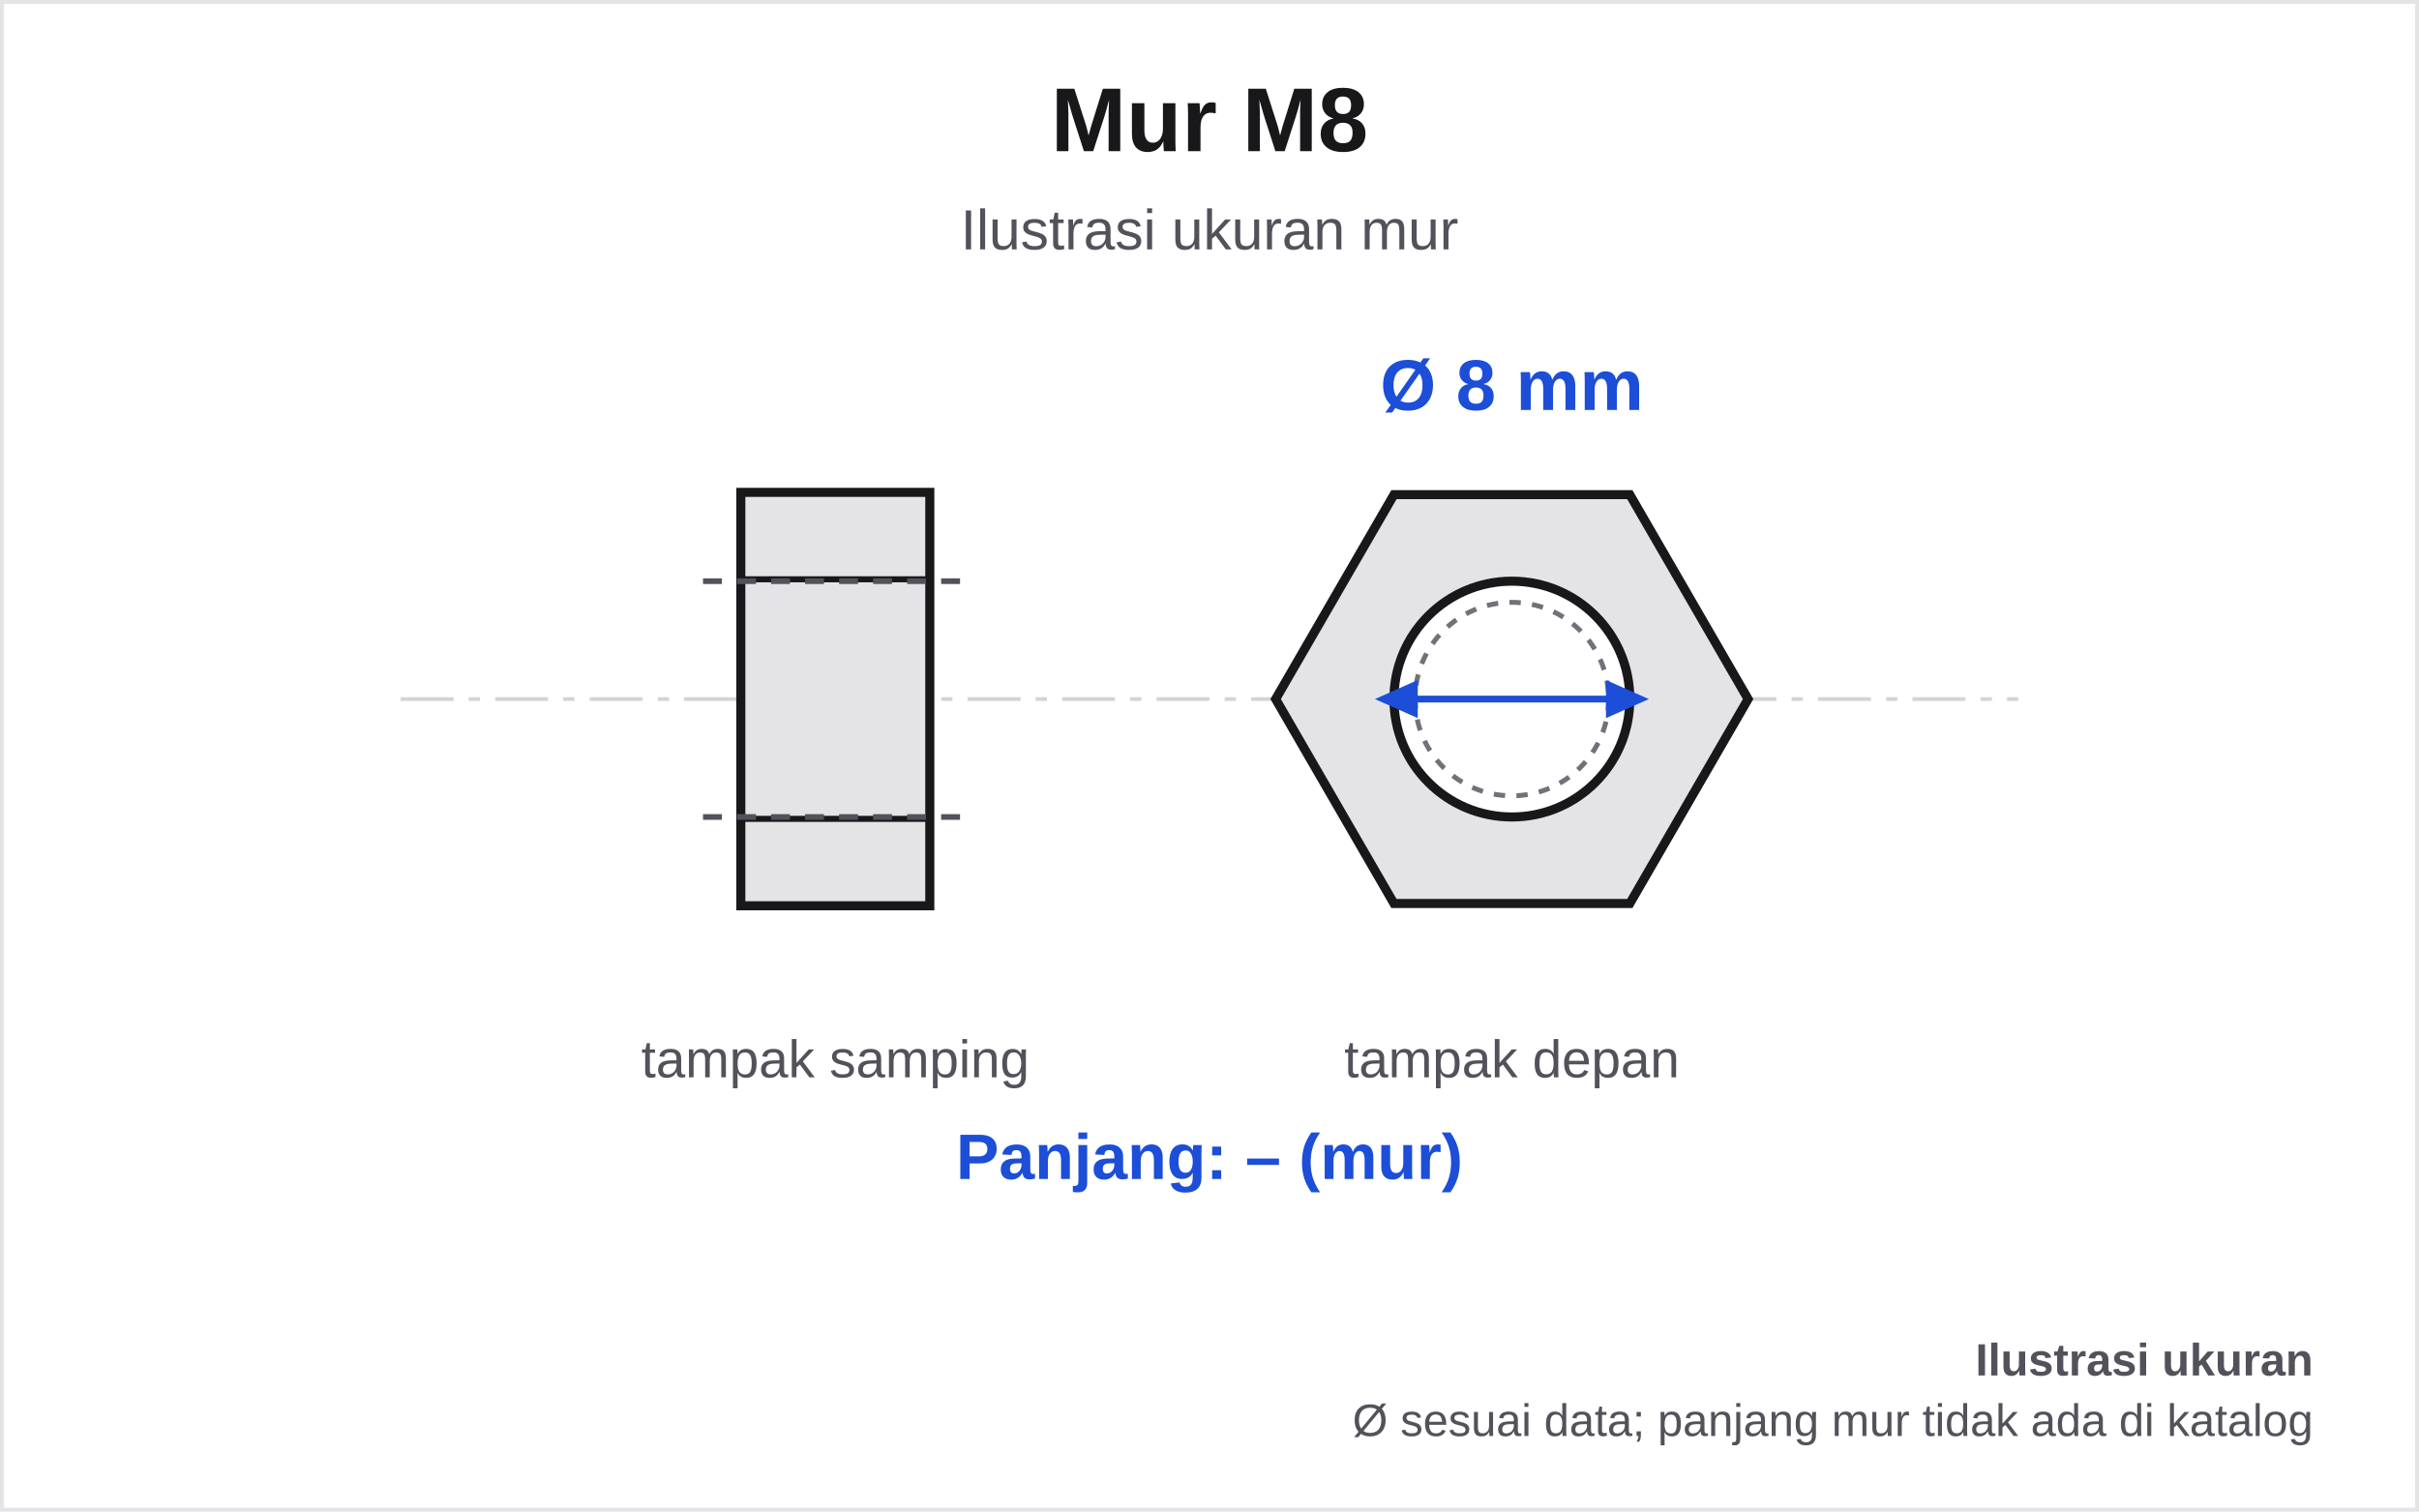
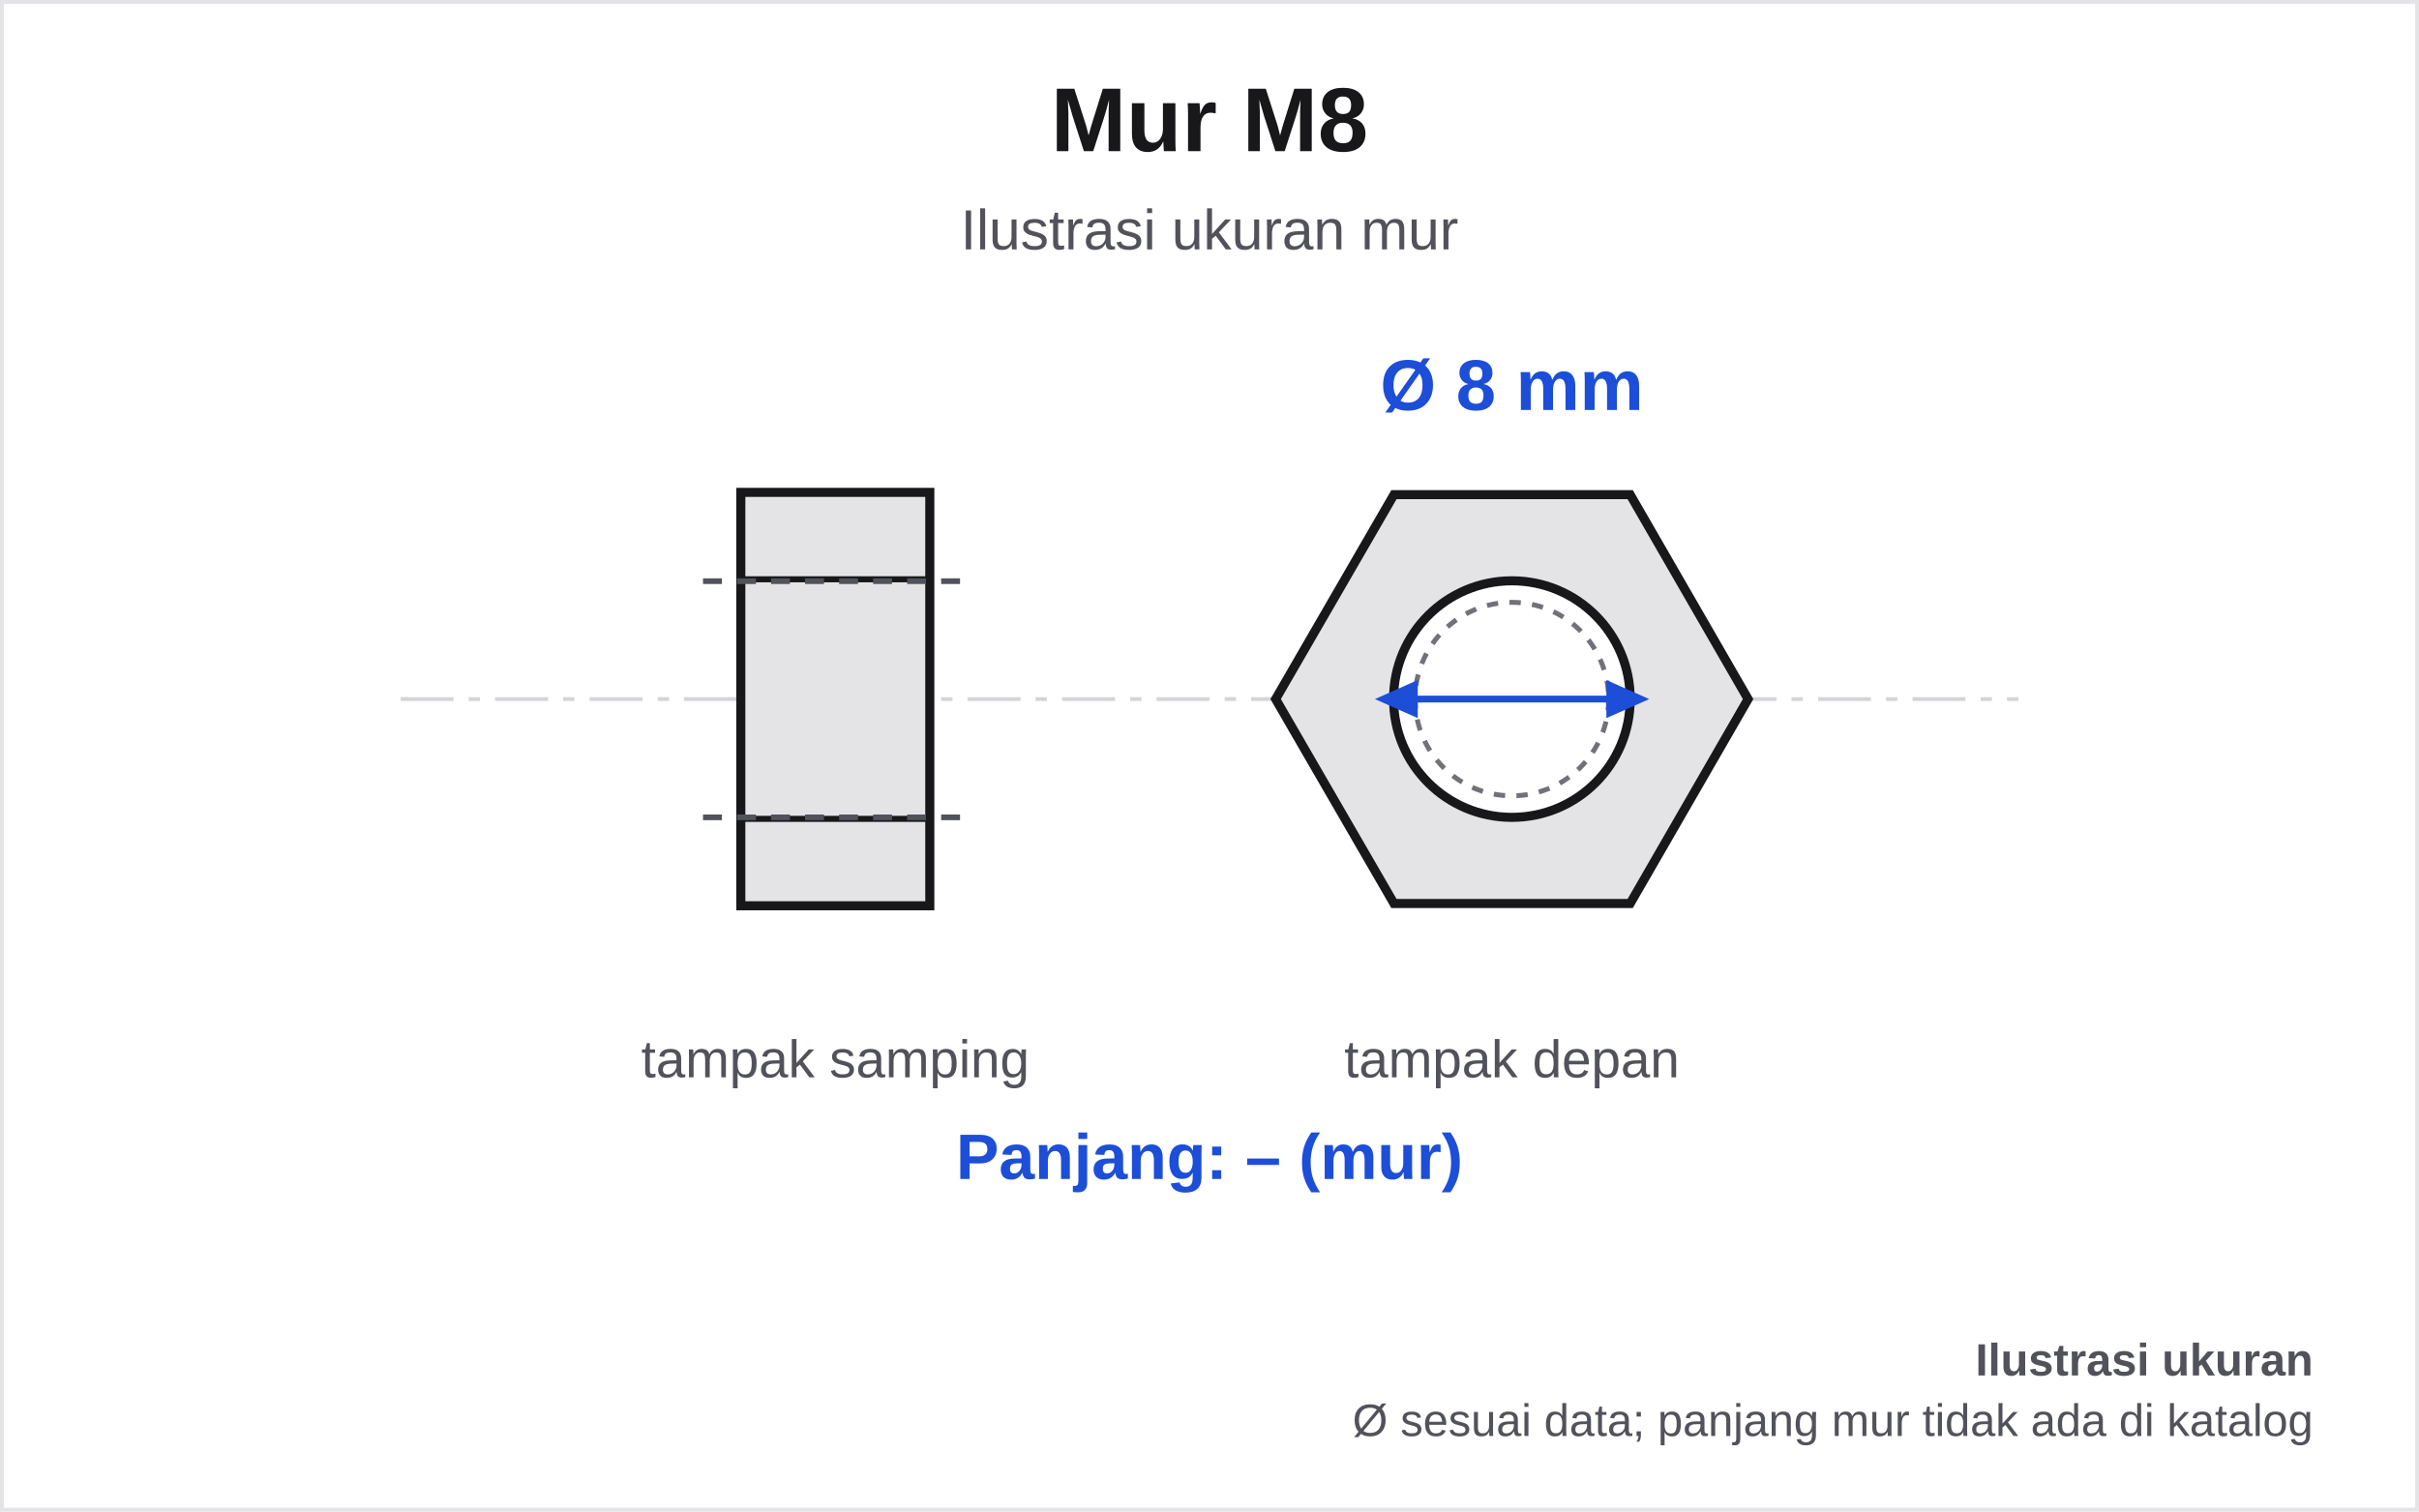
<svg xmlns="http://www.w3.org/2000/svg" viewBox="0 0 640 400" width="640" height="400" role="img" aria-label="Ilustrasi ukuran mur Mur M8">
  <defs>
    <marker id="a" viewBox="0 0 10 10" refX="5" refY="5" markerWidth="7" markerHeight="7" orient="auto-start-reverse">
      <path d="M0,1 L9,5 L0,9 z" fill="#1D4ED8" />
    </marker>
  </defs>
  <rect width="640" height="400" fill="#FFFFFF" />
  <rect x="0.5" y="0.5" width="639" height="399" fill="none" stroke="#E4E4E7" />
  <text x="320" y="40" text-anchor="middle" font-family="Arial, sans-serif" font-size="24" font-weight="700" fill="#18181B">Mur M8</text>
  <text x="320" y="66" text-anchor="middle" font-family="Arial, sans-serif" font-size="15" fill="#52525B">Ilustrasi ukuran mur</text>
  <line x1="106" y1="185" x2="534" y2="185" stroke="#D4D4D8" stroke-width="1" stroke-dasharray="14 4 3 4" />
  <rect x="196.0" y="130.3" width="50.0" height="109.4" fill="#E4E4E7" stroke="#18181B" stroke-width="2.4" />
  <line x1="196.0" y1="153.3" x2="246.0" y2="153.3" stroke="#18181B" stroke-width="1.6" />
  <line x1="196.0" y1="216.7" x2="246.0" y2="216.7" stroke="#18181B" stroke-width="1.6" />
  <line x1="186.0" y1="153.8" x2="256.0" y2="153.8" stroke="#52525B" stroke-width="1.5" stroke-dasharray="5 4" />
-   <line x1="186.0" y1="216.2" x2="256.0" y2="216.2" stroke="#52525B" stroke-width="1.5" stroke-dasharray="5 4" />
+   <line x1="186.0" y1="216.3" x2="256.0" y2="216.3" stroke="#52525B" stroke-width="1.5" stroke-dasharray="5 4" />
  <text x="221.0" y="285.1" text-anchor="middle" font-family="Arial, sans-serif" font-size="14" fill="#52525B">tampak samping</text>
-   <polygon points="462.5,185.0 431.2,239.1 368.8,239.1 337.5,185.0 368.8,130.9 431.2,130.9" fill="#E4E4E7" stroke="#18181B" stroke-width="2.4" />
-   <circle cx="400" cy="185" r="31.2" fill="#FFFFFF" stroke="#18181B" stroke-width="2.4" />
+   <polygon points="462.5,185.0 431.3,239.1 368.8,239.1 337.5,185.0 368.8,130.9 431.3,130.9" fill="#E4E4E7" stroke="#18181B" stroke-width="2.4" />
+   <circle cx="400" cy="185" r="31.3" fill="#FFFFFF" stroke="#18181B" stroke-width="2.4" />
  <circle cx="400" cy="185" r="25.6" fill="none" stroke="#71717A" stroke-width="1.3" stroke-dasharray="3 3" />
-   <line x1="368.8" y1="185.0" x2="431.2" y2="185.0" stroke="#1D4ED8" stroke-width="1.8" marker-start="url(#a)" marker-end="url(#a)" />
+   <line x1="368.8" y1="185.0" x2="431.3" y2="185.0" stroke="#1D4ED8" stroke-width="1.8" marker-start="url(#a)" marker-end="url(#a)" />
  <text x="400" y="108.5" text-anchor="middle" font-family="Arial, sans-serif" font-size="19" font-weight="700" fill="#1D4ED8">Ø 8 mm</text>
  <text x="400" y="285.1" text-anchor="middle" font-family="Arial, sans-serif" font-size="14" fill="#52525B">tampak depan</text>
  <text x="320" y="312" text-anchor="middle" font-family="Arial, sans-serif" font-size="17" font-weight="700" fill="#1D4ED8">Panjang: – (mur)</text>
  <text x="612" y="364" text-anchor="end" font-family="Arial, sans-serif" font-size="12" font-weight="700" fill="#52525B">Ilustrasi ukuran</text>
  <text x="612" y="380" text-anchor="end" font-family="Arial, sans-serif" font-size="12" fill="#52525B">Ø sesuai data; panjang mur tidak ada di katalog</text>
</svg>
